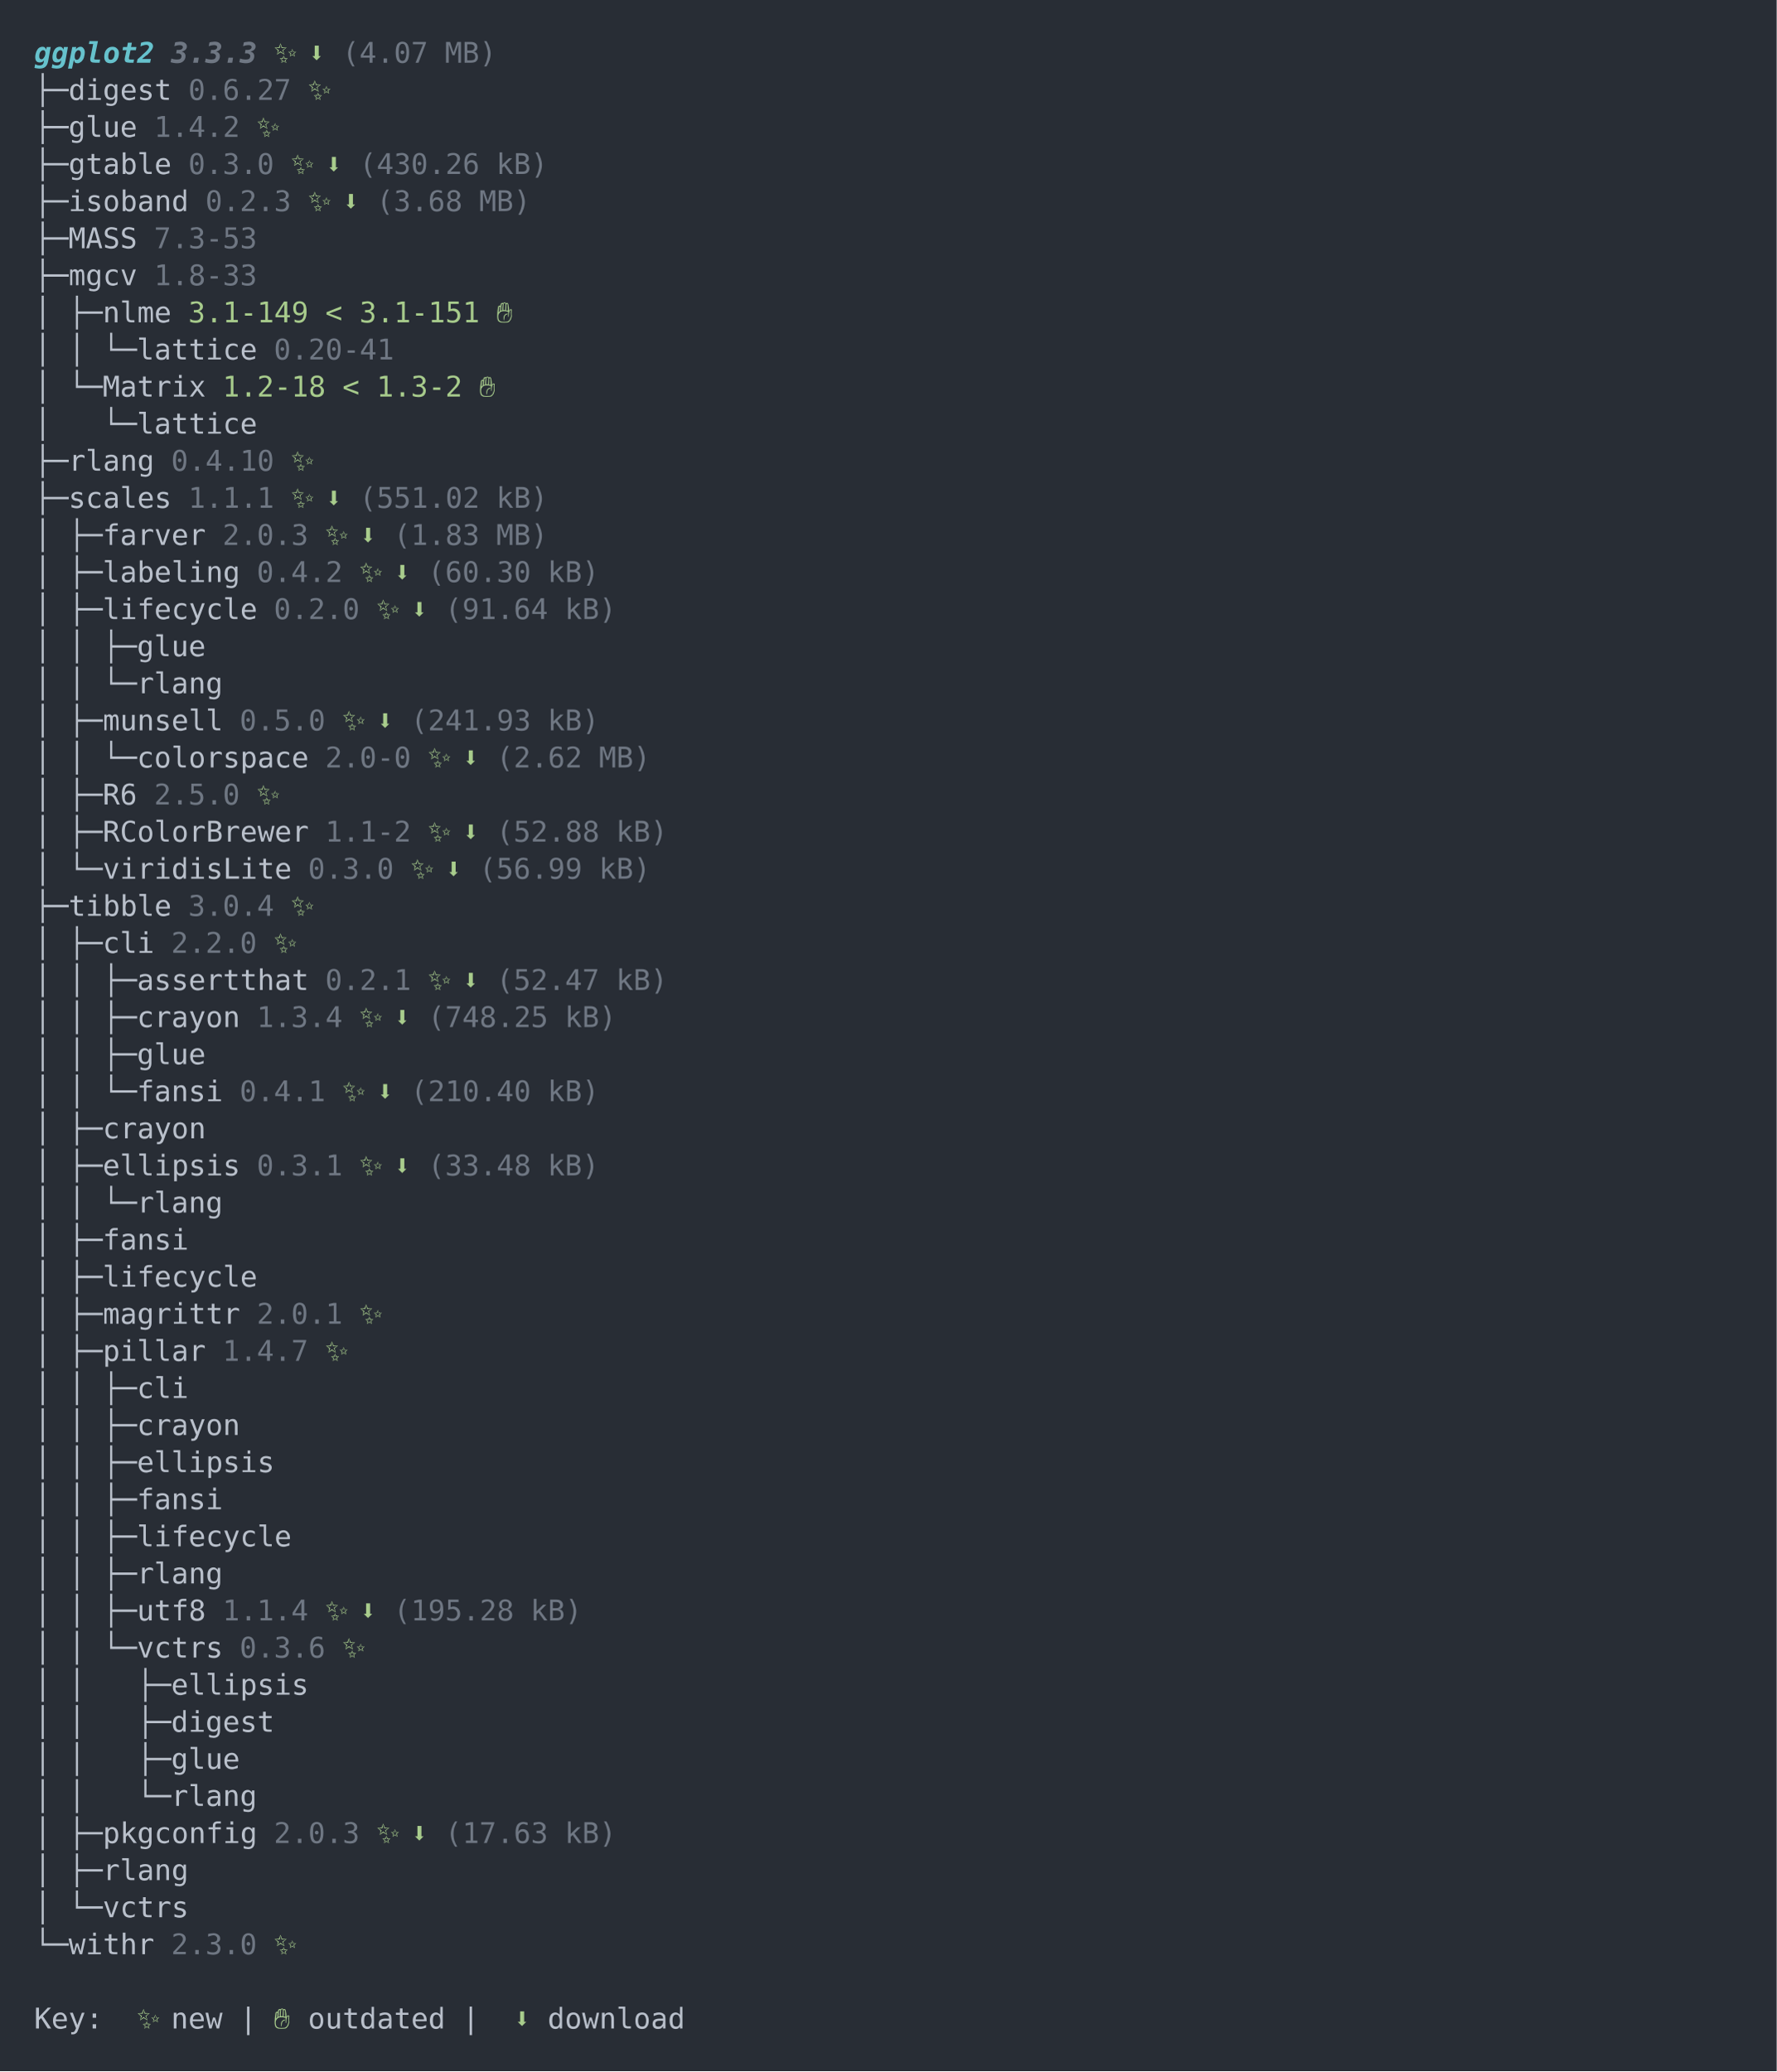
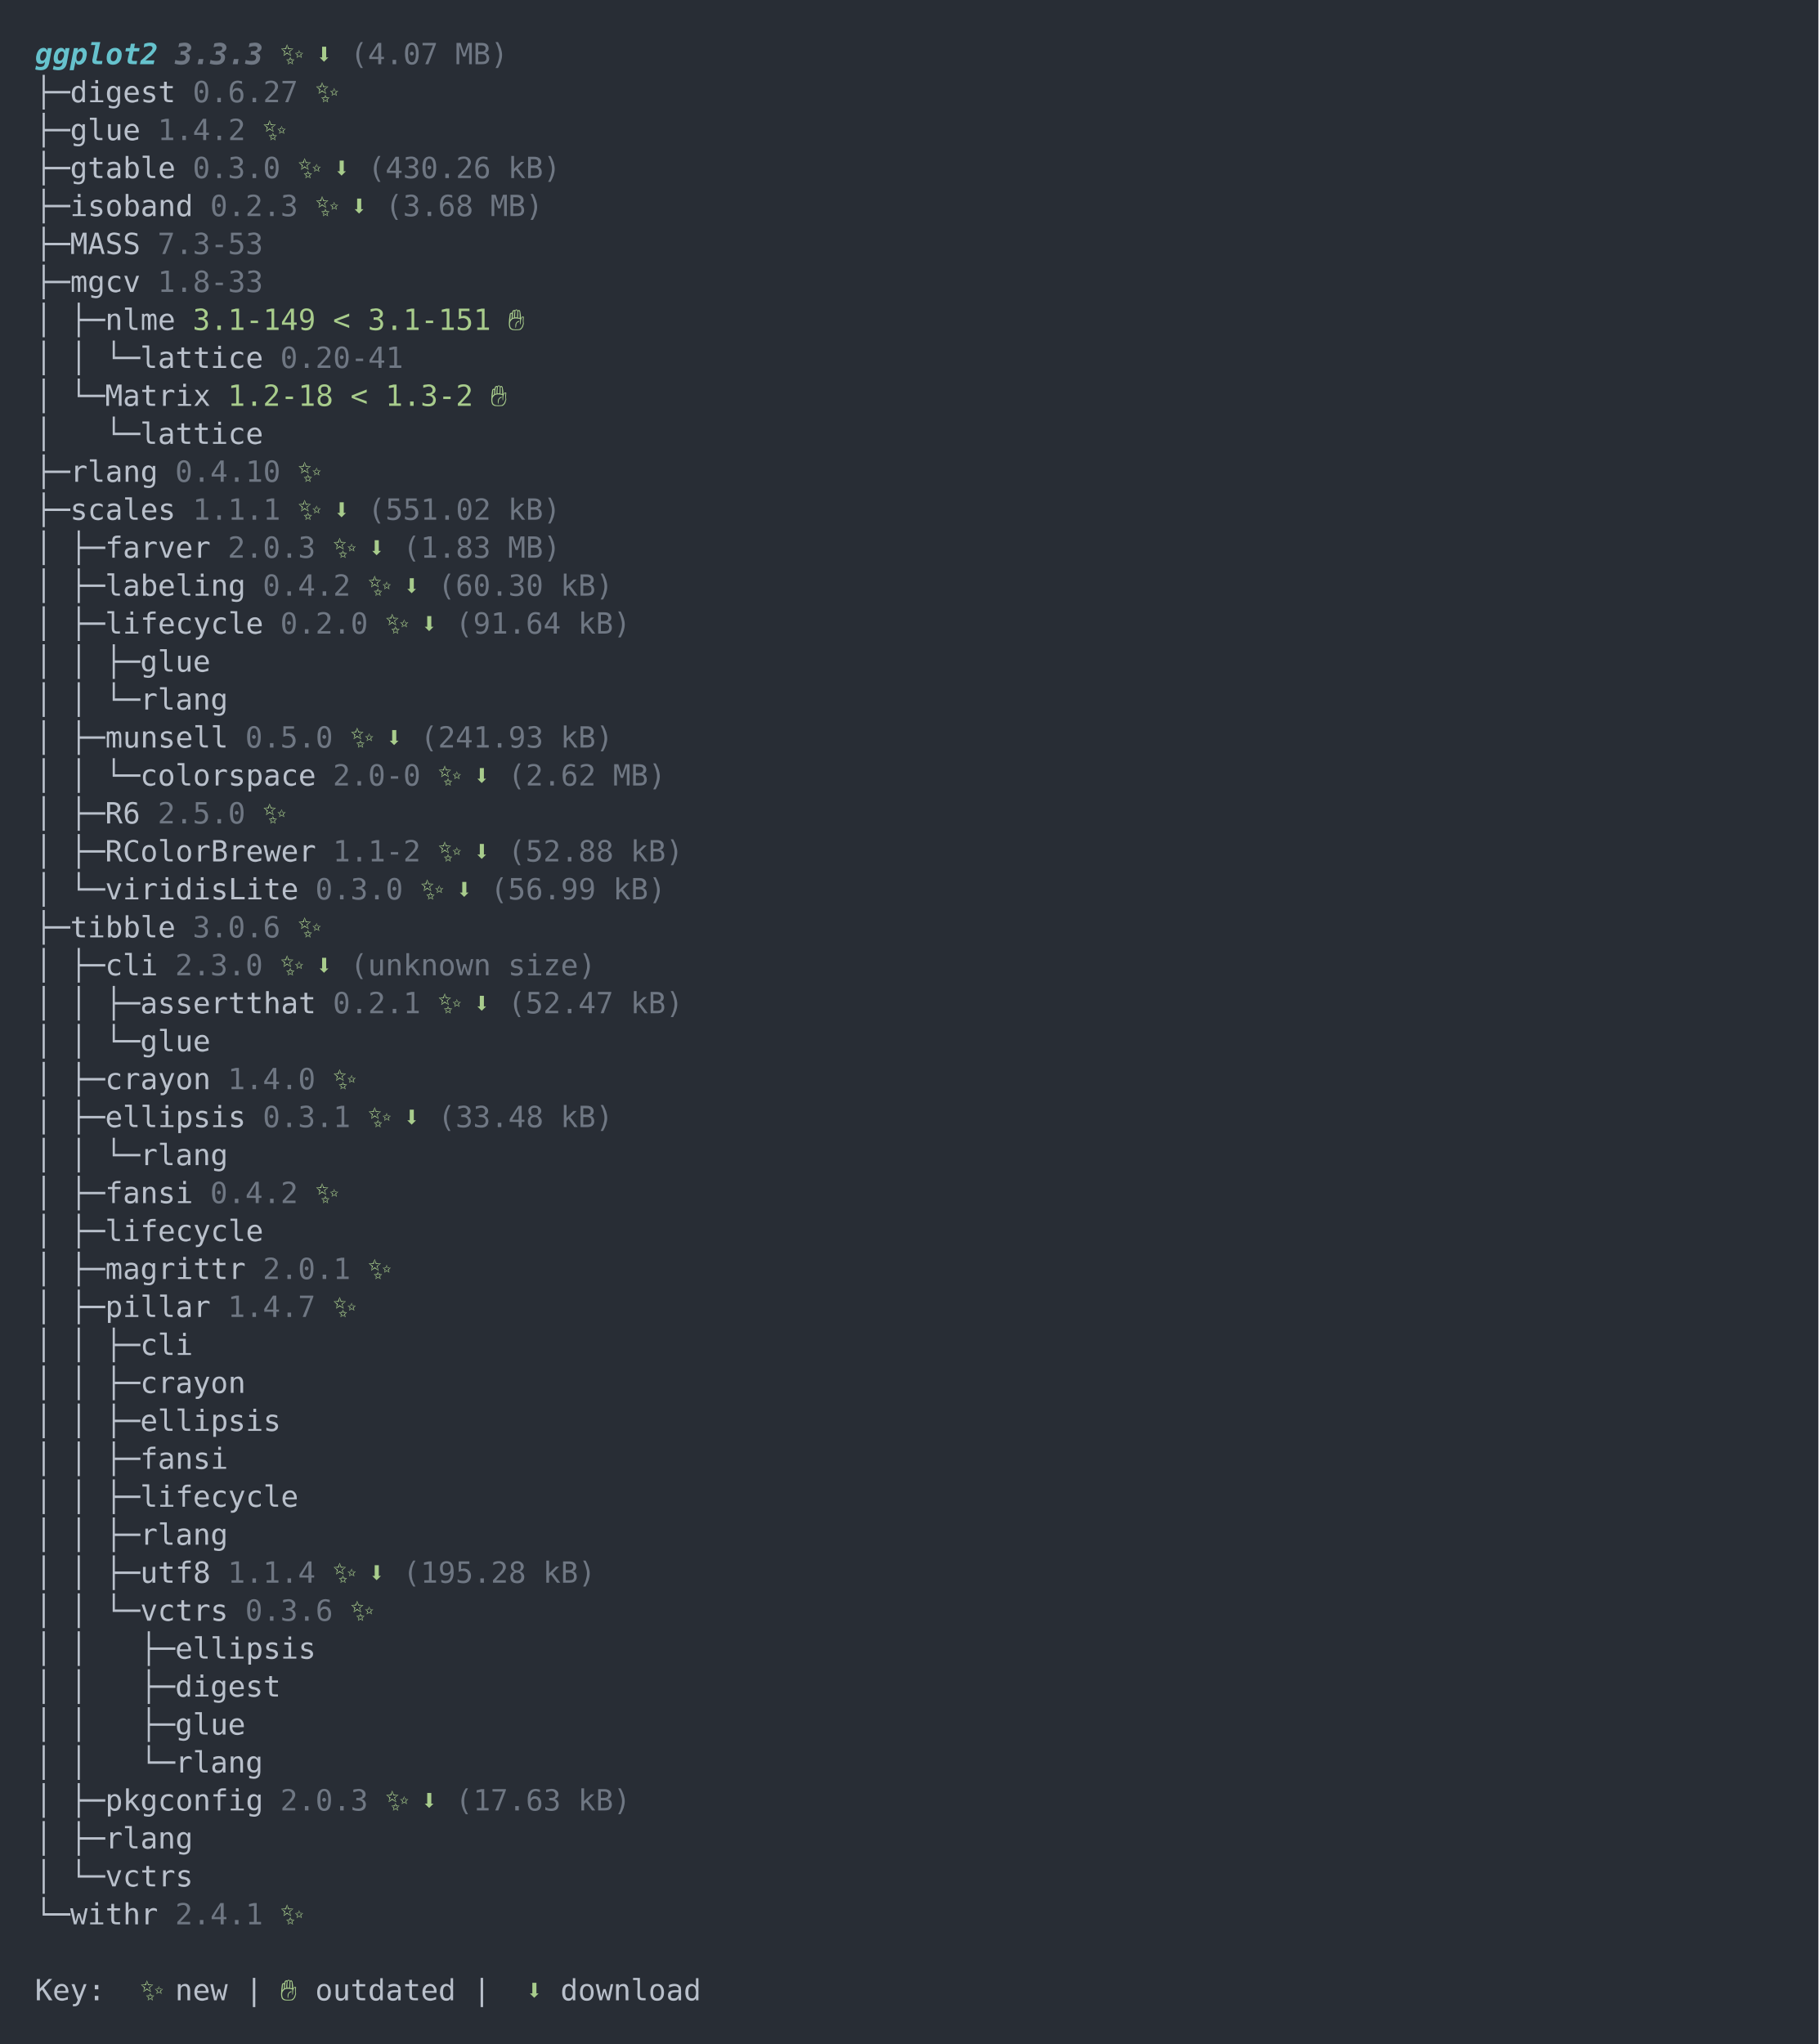
- <svg xmlns="http://www.w3.org/2000/svg" xmlns:xlink="http://www.w3.org/1999/xlink" width="1040" height="1212.34">
-   <rect width="1040" height="1212.34" rx="0" ry="0" class="a" />
-   <svg height="1172.34" viewBox="0 0 100 117.234" width="1000" x="20" y="20">
+ <svg xmlns="http://www.w3.org/2000/svg" xmlns:xlink="http://www.w3.org/1999/xlink" width="1040" height="1168.92">
+   <rect width="1040" height="1168.92" rx="0" ry="0" class="a" />
+   <svg height="1128.92" viewBox="0 0 100 112.892" width="1000" x="20" y="20">
    <style>.a{fill:rgb(40,45,53)}.b{font-family:'Fira Code',Monaco,Consolas,Menlo,'Bitstream Vera Sans Mono','Powerline Symbols',monospace}.c{fill:rgb(185,192,203);white-space:pre}.d{fill:transparent}.e{fill:rgb(102,194,205);font-style:italic;font-weight:bold;white-space:pre}.f{fill:rgb(111,119,131);font-style:italic;font-weight:bold;white-space:pre}.g{fill:rgb(168,204,140);white-space:pre}.h{fill:rgb(111,119,131);white-space:pre}</style>
    <g font-family="'Fira Code',Monaco,Consolas,Menlo,'Bitstream Vera Sans Mono','Powerline Symbols',monospace" font-size="1.67" class="b">
      <defs>
        <symbol id="1">
          <text x="0" y="1.67" class="c">│</text>
          <text x="2.004" y="1.67" class="c">│</text>
-           <text x="4.008" y="1.67" class="c">├─glue</text>
-         </symbol>
-         <symbol id="2">
-           <text x="0" y="1.67" class="c">│</text>
-           <text x="2.004" y="1.67" class="c">│</text>
          <text x="4.008" y="1.67" class="c">└─rlang</text>
        </symbol>
        <symbol id="a">
-           <rect height="55" width="100" x="0" y="0" class="d" />
+           <rect height="53" width="100" x="0" y="0" class="d" />
        </symbol>
      </defs>
-       <rect height="117.234" width="100" class="a" />
+       <rect height="112.892" width="100" class="a" />
      <svg x="0" y="0" width="100">
        <svg x="0">
          <use xlink:href="#a" />
          <text x="0" y="1.67" class="e">ggplot2</text>
          <text x="8.016" y="1.67" class="f">3.3.3</text>
          <text x="14.028" y="1.67" class="g">✨</text>
          <text x="16.032" y="1.67" class="g">⬇</text>
          <text x="18.036" y="1.67" class="h">(4.07</text>
          <text x="24.048" y="1.67" class="h">MB)</text>
          <text x="0" y="3.841" class="c">├─digest</text>
          <text x="9.018" y="3.841" class="h">0.6.27</text>
          <text x="16.032" y="3.841" class="g">✨</text>
          <text x="0" y="6.012" class="c">├─glue</text>
          <text x="7.014" y="6.012" class="h">1.4.2</text>
          <text x="13.026" y="6.012" class="g">✨</text>
          <text x="0" y="8.183" class="c">├─gtable</text>
          <text x="9.018" y="8.183" class="h">0.3.0</text>
          <text x="15.03" y="8.183" class="g">✨</text>
          <text x="17.034" y="8.183" class="g">⬇</text>
          <text x="19.038" y="8.183" class="h">(430.26</text>
          <text x="27.054" y="8.183" class="h">kB)</text>
          <text x="0" y="10.354" class="c">├─isoband</text>
          <text x="10.02" y="10.354" class="h">0.2.3</text>
          <text x="16.032" y="10.354" class="g">✨</text>
          <text x="18.036" y="10.354" class="g">⬇</text>
          <text x="20.04" y="10.354" class="h">(3.68</text>
          <text x="26.052" y="10.354" class="h">MB)</text>
          <text x="0" y="12.525" class="c">├─MASS</text>
          <text x="7.014" y="12.525" class="h">7.3-53</text>
          <text x="0" y="14.696" class="c">├─mgcv</text>
          <text x="7.014" y="14.696" class="h">1.8-33</text>
          <text x="0" y="16.867" class="c">│</text>
          <text x="2.004" y="16.867" class="c">├─nlme</text>
          <text x="9.018" y="16.867" class="g">3.1-149</text>
          <text x="17.034" y="16.867" class="g">&lt;</text>
          <text x="19.038" y="16.867" class="g">3.1-151</text>
          <text x="27.054" y="16.867" class="g">✋</text>
          <text x="0" y="19.038" class="c">│</text>
          <text x="2.004" y="19.038" class="c">│</text>
          <text x="4.008" y="19.038" class="c">└─lattice</text>
          <text x="14.028" y="19.038" class="h">0.20-41</text>
          <text x="0" y="21.209" class="c">│</text>
          <text x="2.004" y="21.209" class="c">└─Matrix</text>
          <text x="11.022" y="21.209" class="g">1.2-18</text>
          <text x="18.036" y="21.209" class="g">&lt;</text>
          <text x="20.04" y="21.209" class="g">1.3-2</text>
          <text x="26.052" y="21.209" class="g">✋</text>
          <text x="0" y="23.38" class="c">│</text>
          <text x="4.008" y="23.38" class="c">└─lattice</text>
          <text x="0" y="25.551" class="c">├─rlang</text>
          <text x="8.016" y="25.551" class="h">0.4.10</text>
          <text x="15.03" y="25.551" class="g">✨</text>
          <text x="0" y="27.722" class="c">├─scales</text>
          <text x="9.018" y="27.722" class="h">1.1.1</text>
          <text x="15.03" y="27.722" class="g">✨</text>
          <text x="17.034" y="27.722" class="g">⬇</text>
          <text x="19.038" y="27.722" class="h">(551.02</text>
          <text x="27.054" y="27.722" class="h">kB)</text>
          <text x="0" y="29.893" class="c">│</text>
          <text x="2.004" y="29.893" class="c">├─farver</text>
          <text x="11.022" y="29.893" class="h">2.0.3</text>
          <text x="17.034" y="29.893" class="g">✨</text>
          <text x="19.038" y="29.893" class="g">⬇</text>
          <text x="21.042" y="29.893" class="h">(1.83</text>
          <text x="27.054" y="29.893" class="h">MB)</text>
          <text x="0" y="32.064" class="c">│</text>
          <text x="2.004" y="32.064" class="c">├─labeling</text>
          <text x="13.026" y="32.064" class="h">0.4.2</text>
          <text x="19.038" y="32.064" class="g">✨</text>
          <text x="21.042" y="32.064" class="g">⬇</text>
          <text x="23.046" y="32.064" class="h">(60.30</text>
          <text x="30.06" y="32.064" class="h">kB)</text>
          <text x="0" y="34.235" class="c">│</text>
          <text x="2.004" y="34.235" class="c">├─lifecycle</text>
          <text x="14.028" y="34.235" class="h">0.2.0</text>
          <text x="20.04" y="34.235" class="g">✨</text>
          <text x="22.044" y="34.235" class="g">⬇</text>
          <text x="24.048" y="34.235" class="h">(91.64</text>
          <text x="31.062" y="34.235" class="h">kB)</text>
-           <use xlink:href="#1" y="34.736" />
-           <use xlink:href="#2" y="36.907" />
+           <text x="0" y="36.406" class="c">│</text>
+           <text x="2.004" y="36.406" class="c">│</text>
+           <text x="4.008" y="36.406" class="c">├─glue</text>
+           <use xlink:href="#1" y="36.907" />
          <text x="0" y="40.748" class="c">│</text>
          <text x="2.004" y="40.748" class="c">├─munsell</text>
          <text x="12.024" y="40.748" class="h">0.5.0</text>
          <text x="18.036" y="40.748" class="g">✨</text>
          <text x="20.04" y="40.748" class="g">⬇</text>
          <text x="22.044" y="40.748" class="h">(241.93</text>
          <text x="30.06" y="40.748" class="h">kB)</text>
          <text x="0" y="42.919" class="c">│</text>
          <text x="2.004" y="42.919" class="c">│</text>
          <text x="4.008" y="42.919" class="c">└─colorspace</text>
          <text x="17.034" y="42.919" class="h">2.0-0</text>
          <text x="23.046" y="42.919" class="g">✨</text>
          <text x="25.05" y="42.919" class="g">⬇</text>
          <text x="27.054" y="42.919" class="h">(2.62</text>
          <text x="33.066" y="42.919" class="h">MB)</text>
          <text x="0" y="45.09" class="c">│</text>
          <text x="2.004" y="45.09" class="c">├─R6</text>
          <text x="7.014" y="45.09" class="h">2.5.0</text>
          <text x="13.026" y="45.09" class="g">✨</text>
          <text x="0" y="47.261" class="c">│</text>
          <text x="2.004" y="47.261" class="c">├─RColorBrewer</text>
          <text x="17.034" y="47.261" class="h">1.1-2</text>
          <text x="23.046" y="47.261" class="g">✨</text>
          <text x="25.05" y="47.261" class="g">⬇</text>
          <text x="27.054" y="47.261" class="h">(52.88</text>
          <text x="34.068" y="47.261" class="h">kB)</text>
          <text x="0" y="49.432" class="c">│</text>
          <text x="2.004" y="49.432" class="c">└─viridisLite</text>
          <text x="16.032" y="49.432" class="h">0.3.0</text>
          <text x="22.044" y="49.432" class="g">✨</text>
          <text x="24.048" y="49.432" class="g">⬇</text>
          <text x="26.052" y="49.432" class="h">(56.99</text>
          <text x="33.066" y="49.432" class="h">kB)</text>
          <text x="0" y="51.603" class="c">├─tibble</text>
-           <text x="9.018" y="51.603" class="h">3.0.4</text>
+           <text x="9.018" y="51.603" class="h">3.0.6</text>
          <text x="15.03" y="51.603" class="g">✨</text>
          <text x="0" y="53.774" class="c">│</text>
          <text x="2.004" y="53.774" class="c">├─cli</text>
-           <text x="8.016" y="53.774" class="h">2.2.0</text>
+           <text x="8.016" y="53.774" class="h">2.3.0</text>
          <text x="14.028" y="53.774" class="g">✨</text>
+           <text x="16.032" y="53.774" class="g">⬇</text>
+           <text x="18.036" y="53.774" class="h">(unknown</text>
+           <text x="27.054" y="53.774" class="h">size)</text>
          <text x="0" y="55.945" class="c">│</text>
          <text x="2.004" y="55.945" class="c">│</text>
          <text x="4.008" y="55.945" class="c">├─assertthat</text>
          <text x="17.034" y="55.945" class="h">0.2.1</text>
          <text x="23.046" y="55.945" class="g">✨</text>
          <text x="25.05" y="55.945" class="g">⬇</text>
          <text x="27.054" y="55.945" class="h">(52.47</text>
          <text x="34.068" y="55.945" class="h">kB)</text>
          <text x="0" y="58.116" class="c">│</text>
          <text x="2.004" y="58.116" class="c">│</text>
-           <text x="4.008" y="58.116" class="c">├─crayon</text>
-           <text x="13.026" y="58.116" class="h">1.3.4</text>
-           <text x="19.038" y="58.116" class="g">✨</text>
-           <text x="21.042" y="58.116" class="g">⬇</text>
-           <text x="23.046" y="58.116" class="h">(748.25</text>
-           <text x="31.062" y="58.116" class="h">kB)</text>
-           <use xlink:href="#1" y="58.617" />
+           <text x="4.008" y="58.116" class="c">└─glue</text>
+           <text x="0" y="60.287" class="c">│</text>
+           <text x="2.004" y="60.287" class="c">├─crayon</text>
+           <text x="11.022" y="60.287" class="h">1.4.0</text>
+           <text x="17.034" y="60.287" class="g">✨</text>
          <text x="0" y="62.458" class="c">│</text>
-           <text x="2.004" y="62.458" class="c">│</text>
-           <text x="4.008" y="62.458" class="c">└─fansi</text>
-           <text x="12.024" y="62.458" class="h">0.4.1</text>
-           <text x="18.036" y="62.458" class="g">✨</text>
-           <text x="20.04" y="62.458" class="g">⬇</text>
-           <text x="22.044" y="62.458" class="h">(210.40</text>
+           <text x="2.004" y="62.458" class="c">├─ellipsis</text>
+           <text x="13.026" y="62.458" class="h">0.3.1</text>
+           <text x="19.038" y="62.458" class="g">✨</text>
+           <text x="21.042" y="62.458" class="g">⬇</text>
+           <text x="23.046" y="62.458" class="h">(33.48</text>
          <text x="30.06" y="62.458" class="h">kB)</text>
-           <text x="0" y="64.629" class="c">│</text>
-           <text x="2.004" y="64.629" class="c">├─crayon</text>
+           <use xlink:href="#1" y="62.959" />
          <text x="0" y="66.8" class="c">│</text>
-           <text x="2.004" y="66.8" class="c">├─ellipsis</text>
-           <text x="13.026" y="66.8" class="h">0.3.1</text>
-           <text x="19.038" y="66.8" class="g">✨</text>
-           <text x="21.042" y="66.8" class="g">⬇</text>
-           <text x="23.046" y="66.8" class="h">(33.48</text>
-           <text x="30.06" y="66.8" class="h">kB)</text>
-           <use xlink:href="#2" y="67.301" />
+           <text x="2.004" y="66.8" class="c">├─fansi</text>
+           <text x="10.02" y="66.8" class="h">0.4.2</text>
+           <text x="16.032" y="66.8" class="g">✨</text>
+           <text x="0" y="68.971" class="c">│</text>
+           <text x="2.004" y="68.971" class="c">├─lifecycle</text>
          <text x="0" y="71.142" class="c">│</text>
-           <text x="2.004" y="71.142" class="c">├─fansi</text>
+           <text x="2.004" y="71.142" class="c">├─magrittr</text>
+           <text x="13.026" y="71.142" class="h">2.0.1</text>
+           <text x="19.038" y="71.142" class="g">✨</text>
          <text x="0" y="73.313" class="c">│</text>
-           <text x="2.004" y="73.313" class="c">├─lifecycle</text>
+           <text x="2.004" y="73.313" class="c">├─pillar</text>
+           <text x="11.022" y="73.313" class="h">1.4.7</text>
+           <text x="17.034" y="73.313" class="g">✨</text>
          <text x="0" y="75.484" class="c">│</text>
-           <text x="2.004" y="75.484" class="c">├─magrittr</text>
-           <text x="13.026" y="75.484" class="h">2.0.1</text>
-           <text x="19.038" y="75.484" class="g">✨</text>
+           <text x="2.004" y="75.484" class="c">│</text>
+           <text x="4.008" y="75.484" class="c">├─cli</text>
          <text x="0" y="77.655" class="c">│</text>
-           <text x="2.004" y="77.655" class="c">├─pillar</text>
-           <text x="11.022" y="77.655" class="h">1.4.7</text>
-           <text x="17.034" y="77.655" class="g">✨</text>
+           <text x="2.004" y="77.655" class="c">│</text>
+           <text x="4.008" y="77.655" class="c">├─crayon</text>
          <text x="0" y="79.826" class="c">│</text>
          <text x="2.004" y="79.826" class="c">│</text>
-           <text x="4.008" y="79.826" class="c">├─cli</text>
+           <text x="4.008" y="79.826" class="c">├─ellipsis</text>
          <text x="0" y="81.997" class="c">│</text>
          <text x="2.004" y="81.997" class="c">│</text>
-           <text x="4.008" y="81.997" class="c">├─crayon</text>
+           <text x="4.008" y="81.997" class="c">├─fansi</text>
          <text x="0" y="84.168" class="c">│</text>
          <text x="2.004" y="84.168" class="c">│</text>
-           <text x="4.008" y="84.168" class="c">├─ellipsis</text>
+           <text x="4.008" y="84.168" class="c">├─lifecycle</text>
          <text x="0" y="86.339" class="c">│</text>
          <text x="2.004" y="86.339" class="c">│</text>
-           <text x="4.008" y="86.339" class="c">├─fansi</text>
+           <text x="4.008" y="86.339" class="c">├─rlang</text>
          <text x="0" y="88.51" class="c">│</text>
          <text x="2.004" y="88.51" class="c">│</text>
-           <text x="4.008" y="88.51" class="c">├─lifecycle</text>
+           <text x="4.008" y="88.51" class="c">├─utf8</text>
+           <text x="11.022" y="88.51" class="h">1.1.4</text>
+           <text x="17.034" y="88.51" class="g">✨</text>
+           <text x="19.038" y="88.51" class="g">⬇</text>
+           <text x="21.042" y="88.51" class="h">(195.28</text>
+           <text x="29.058" y="88.51" class="h">kB)</text>
          <text x="0" y="90.681" class="c">│</text>
          <text x="2.004" y="90.681" class="c">│</text>
-           <text x="4.008" y="90.681" class="c">├─rlang</text>
+           <text x="4.008" y="90.681" class="c">└─vctrs</text>
+           <text x="12.024" y="90.681" class="h">0.3.6</text>
+           <text x="18.036" y="90.681" class="g">✨</text>
          <text x="0" y="92.852" class="c">│</text>
          <text x="2.004" y="92.852" class="c">│</text>
-           <text x="4.008" y="92.852" class="c">├─utf8</text>
-           <text x="11.022" y="92.852" class="h">1.1.4</text>
-           <text x="17.034" y="92.852" class="g">✨</text>
-           <text x="19.038" y="92.852" class="g">⬇</text>
-           <text x="21.042" y="92.852" class="h">(195.28</text>
-           <text x="29.058" y="92.852" class="h">kB)</text>
+           <text x="6.012" y="92.852" class="c">├─ellipsis</text>
          <text x="0" y="95.023" class="c">│</text>
          <text x="2.004" y="95.023" class="c">│</text>
-           <text x="4.008" y="95.023" class="c">└─vctrs</text>
-           <text x="12.024" y="95.023" class="h">0.3.6</text>
-           <text x="18.036" y="95.023" class="g">✨</text>
+           <text x="6.012" y="95.023" class="c">├─digest</text>
          <text x="0" y="97.194" class="c">│</text>
          <text x="2.004" y="97.194" class="c">│</text>
-           <text x="6.012" y="97.194" class="c">├─ellipsis</text>
+           <text x="6.012" y="97.194" class="c">├─glue</text>
          <text x="0" y="99.365" class="c">│</text>
          <text x="2.004" y="99.365" class="c">│</text>
-           <text x="6.012" y="99.365" class="c">├─digest</text>
+           <text x="6.012" y="99.365" class="c">└─rlang</text>
          <text x="0" y="101.536" class="c">│</text>
-           <text x="2.004" y="101.536" class="c">│</text>
-           <text x="6.012" y="101.536" class="c">├─glue</text>
+           <text x="2.004" y="101.536" class="c">├─pkgconfig</text>
+           <text x="14.028" y="101.536" class="h">2.0.3</text>
+           <text x="20.04" y="101.536" class="g">✨</text>
+           <text x="22.044" y="101.536" class="g">⬇</text>
+           <text x="24.048" y="101.536" class="h">(17.63</text>
+           <text x="31.062" y="101.536" class="h">kB)</text>
          <text x="0" y="103.707" class="c">│</text>
-           <text x="2.004" y="103.707" class="c">│</text>
-           <text x="6.012" y="103.707" class="c">└─rlang</text>
+           <text x="2.004" y="103.707" class="c">├─rlang</text>
          <text x="0" y="105.878" class="c">│</text>
-           <text x="2.004" y="105.878" class="c">├─pkgconfig</text>
-           <text x="14.028" y="105.878" class="h">2.0.3</text>
-           <text x="20.04" y="105.878" class="g">✨</text>
-           <text x="22.044" y="105.878" class="g">⬇</text>
-           <text x="24.048" y="105.878" class="h">(17.63</text>
-           <text x="31.062" y="105.878" class="h">kB)</text>
-           <text x="0" y="108.049" class="c">│</text>
-           <text x="2.004" y="108.049" class="c">├─rlang</text>
-           <text x="0" y="110.22" class="c">│</text>
-           <text x="2.004" y="110.22" class="c">└─vctrs</text>
-           <text x="0" y="112.391" class="c">└─withr</text>
-           <text x="8.016" y="112.391" class="h">2.3.0</text>
-           <text x="14.028" y="112.391" class="g">✨</text>
-           <text x="0" y="116.733" class="c">Key:</text>
-           <text x="6.012" y="116.733" class="g">✨</text>
-           <text x="8.016" y="116.733" class="c">new</text>
-           <text x="12.024" y="116.733" class="c">|</text>
-           <text x="14.028" y="116.733" class="g">✋</text>
-           <text x="16.032" y="116.733" class="c">outdated</text>
-           <text x="25.05" y="116.733" class="c">|</text>
-           <text x="28.056" y="116.733" class="g">⬇</text>
-           <text x="30.06" y="116.733" class="c">download</text>
+           <text x="2.004" y="105.878" class="c">└─vctrs</text>
+           <text x="0" y="108.049" class="c">└─withr</text>
+           <text x="8.016" y="108.049" class="h">2.4.1</text>
+           <text x="14.028" y="108.049" class="g">✨</text>
+           <text x="0" y="112.391" class="c">Key:</text>
+           <text x="6.012" y="112.391" class="g">✨</text>
+           <text x="8.016" y="112.391" class="c">new</text>
+           <text x="12.024" y="112.391" class="c">|</text>
+           <text x="14.028" y="112.391" class="g">✋</text>
+           <text x="16.032" y="112.391" class="c">outdated</text>
+           <text x="25.05" y="112.391" class="c">|</text>
+           <text x="28.056" y="112.391" class="g">⬇</text>
+           <text x="30.06" y="112.391" class="c">download</text>
        </svg>
      </svg>
    </g>
  </svg>
</svg>
